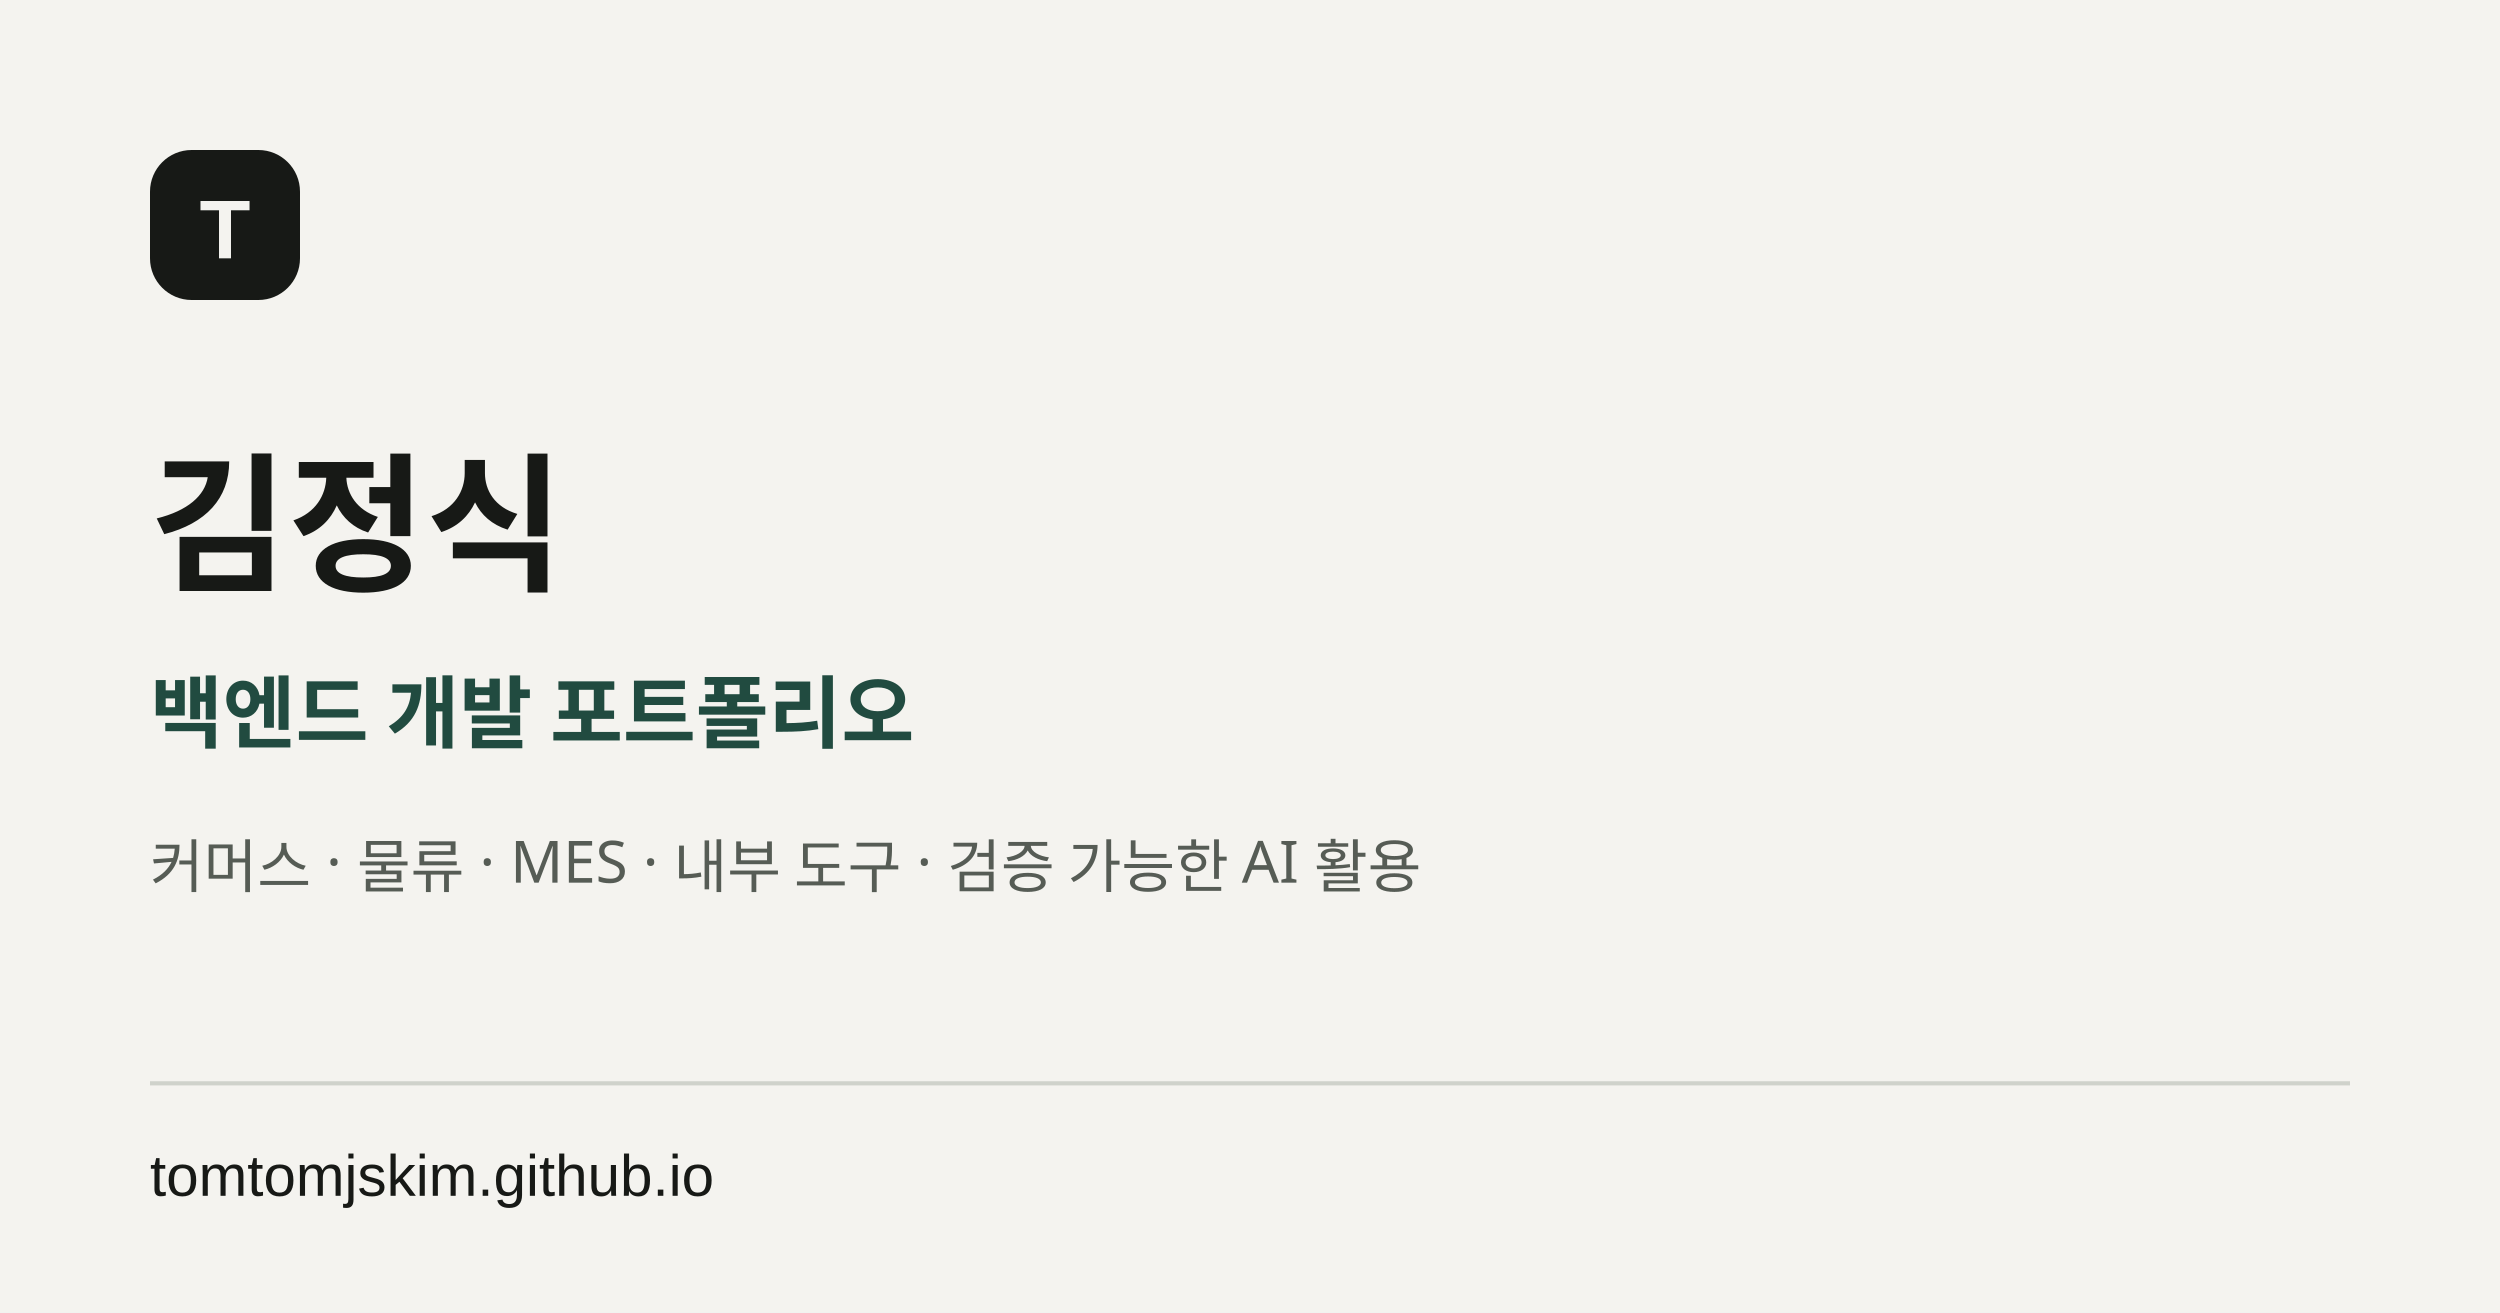
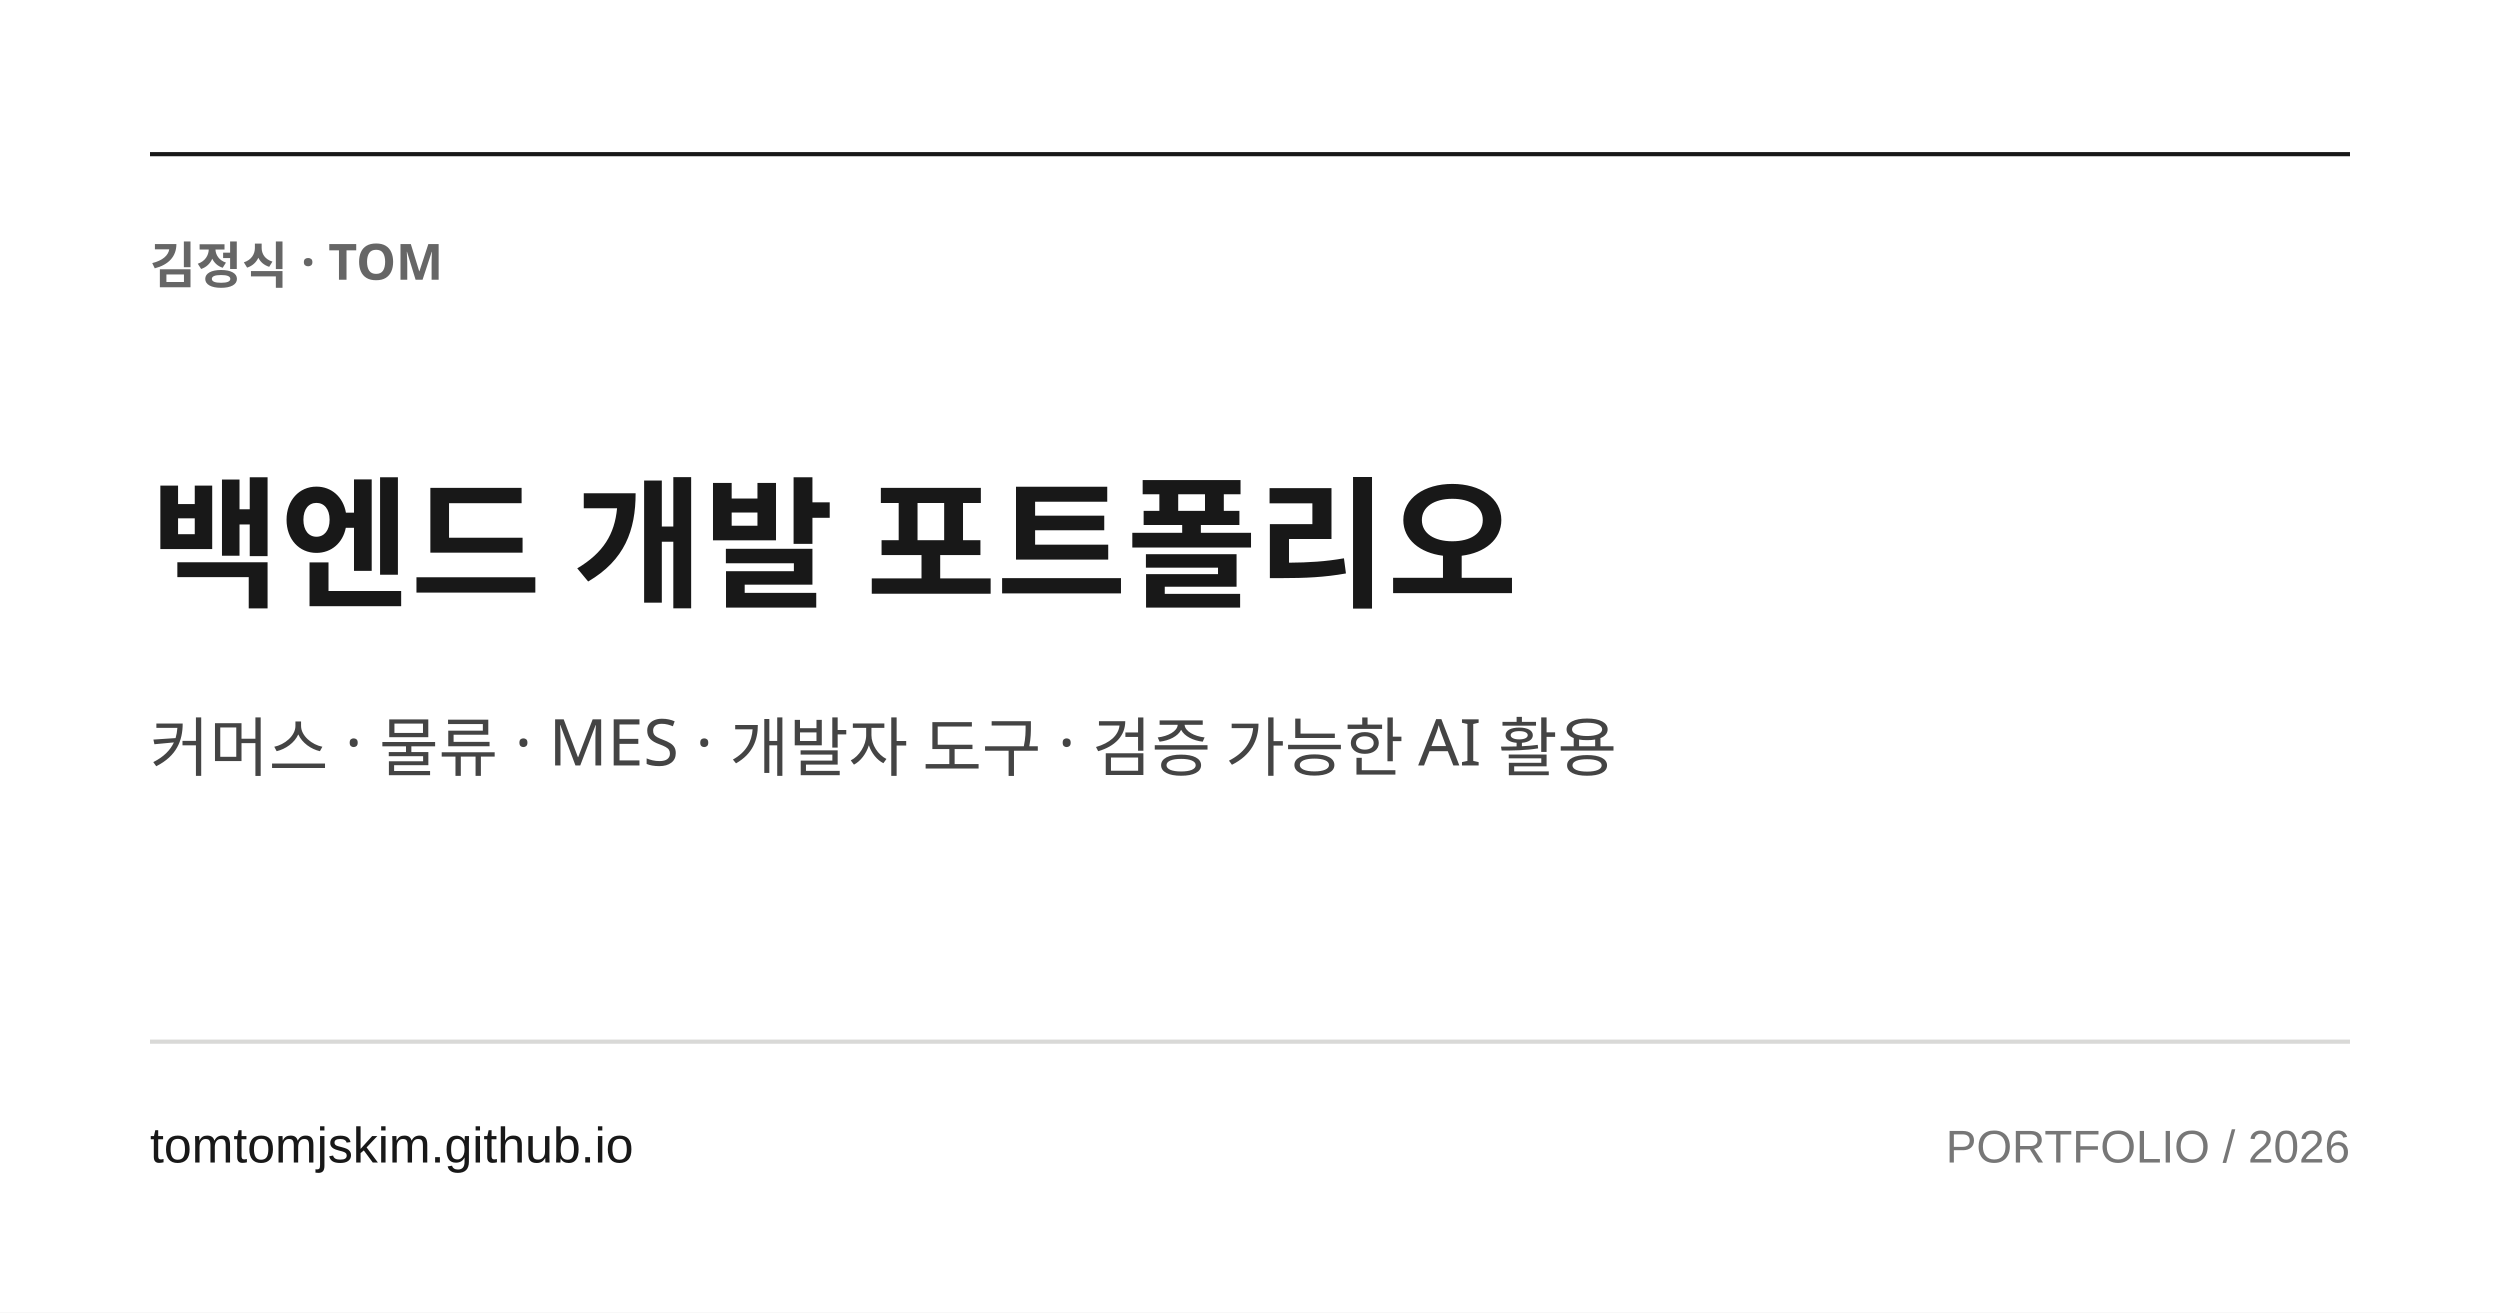
<svg xmlns="http://www.w3.org/2000/svg" width="1200" height="630" viewBox="0 0 1200 630">
-   <rect width="1200" height="630" fill="#f4f3ef" />
-   <rect x="72" y="72" width="72" height="72" rx="20" fill="#171916" />
-   <text x="108" y="124" text-anchor="middle" font-size="40" font-weight="800" font-family="Arial, sans-serif" fill="#f4f3ef">T</text>
-   <text x="72" y="278" font-size="72" font-weight="800" font-family="Noto Sans KR, Malgun Gothic, sans-serif" fill="#171916">김정식</text>
-   <text x="72" y="356" font-size="38" font-weight="700" font-family="Noto Sans KR, Malgun Gothic, sans-serif" fill="#214b40">백엔드 개발 포트폴리오</text>
-   <text x="72" y="426" font-size="28" font-family="Noto Sans KR, Malgun Gothic, sans-serif" fill="#565c55">커머스 · 물류 · MES · 내부 도구 · 검증 가능한 AI 활용</text>
-   <line x1="72" y1="520" x2="1128" y2="520" stroke="#cfd2cb" stroke-width="2" />
-   <text x="72" y="574" font-size="28" font-family="Arial, sans-serif" fill="#171916">tomtomjskim.github.io</text>
+   <rect width="1200" height="630" fill="#ffffff" />
+   <line x1="72" y1="74" x2="1128" y2="74" stroke="#181818" stroke-width="2" />
+   <text x="72" y="136" font-size="24" font-weight="600" font-family="Noto Sans KR, Malgun Gothic, sans-serif" fill="#666666">김정식 · TOM</text>
+   <text x="72" y="286" font-size="68" font-weight="700" font-family="Noto Sans KR, Malgun Gothic, sans-serif" fill="#181818">백엔드 개발 포트폴리오</text>
+   <text x="72" y="370" font-size="31" font-family="Noto Sans KR, Malgun Gothic, sans-serif" fill="#444444">커머스 · 물류 · MES · 개발자 도구 · 검증 가능한 AI 활용</text>
+   <line x1="72" y1="500" x2="1128" y2="500" stroke="#d9d9d7" stroke-width="2" />
+   <text x="72" y="558" font-size="24" font-family="Arial, sans-serif" fill="#181818">tomtomjskim.github.io</text>
+   <text x="1128" y="558" text-anchor="end" font-size="22" font-family="Arial, sans-serif" fill="#777777">PORTFOLIO / 2026</text>
</svg>
